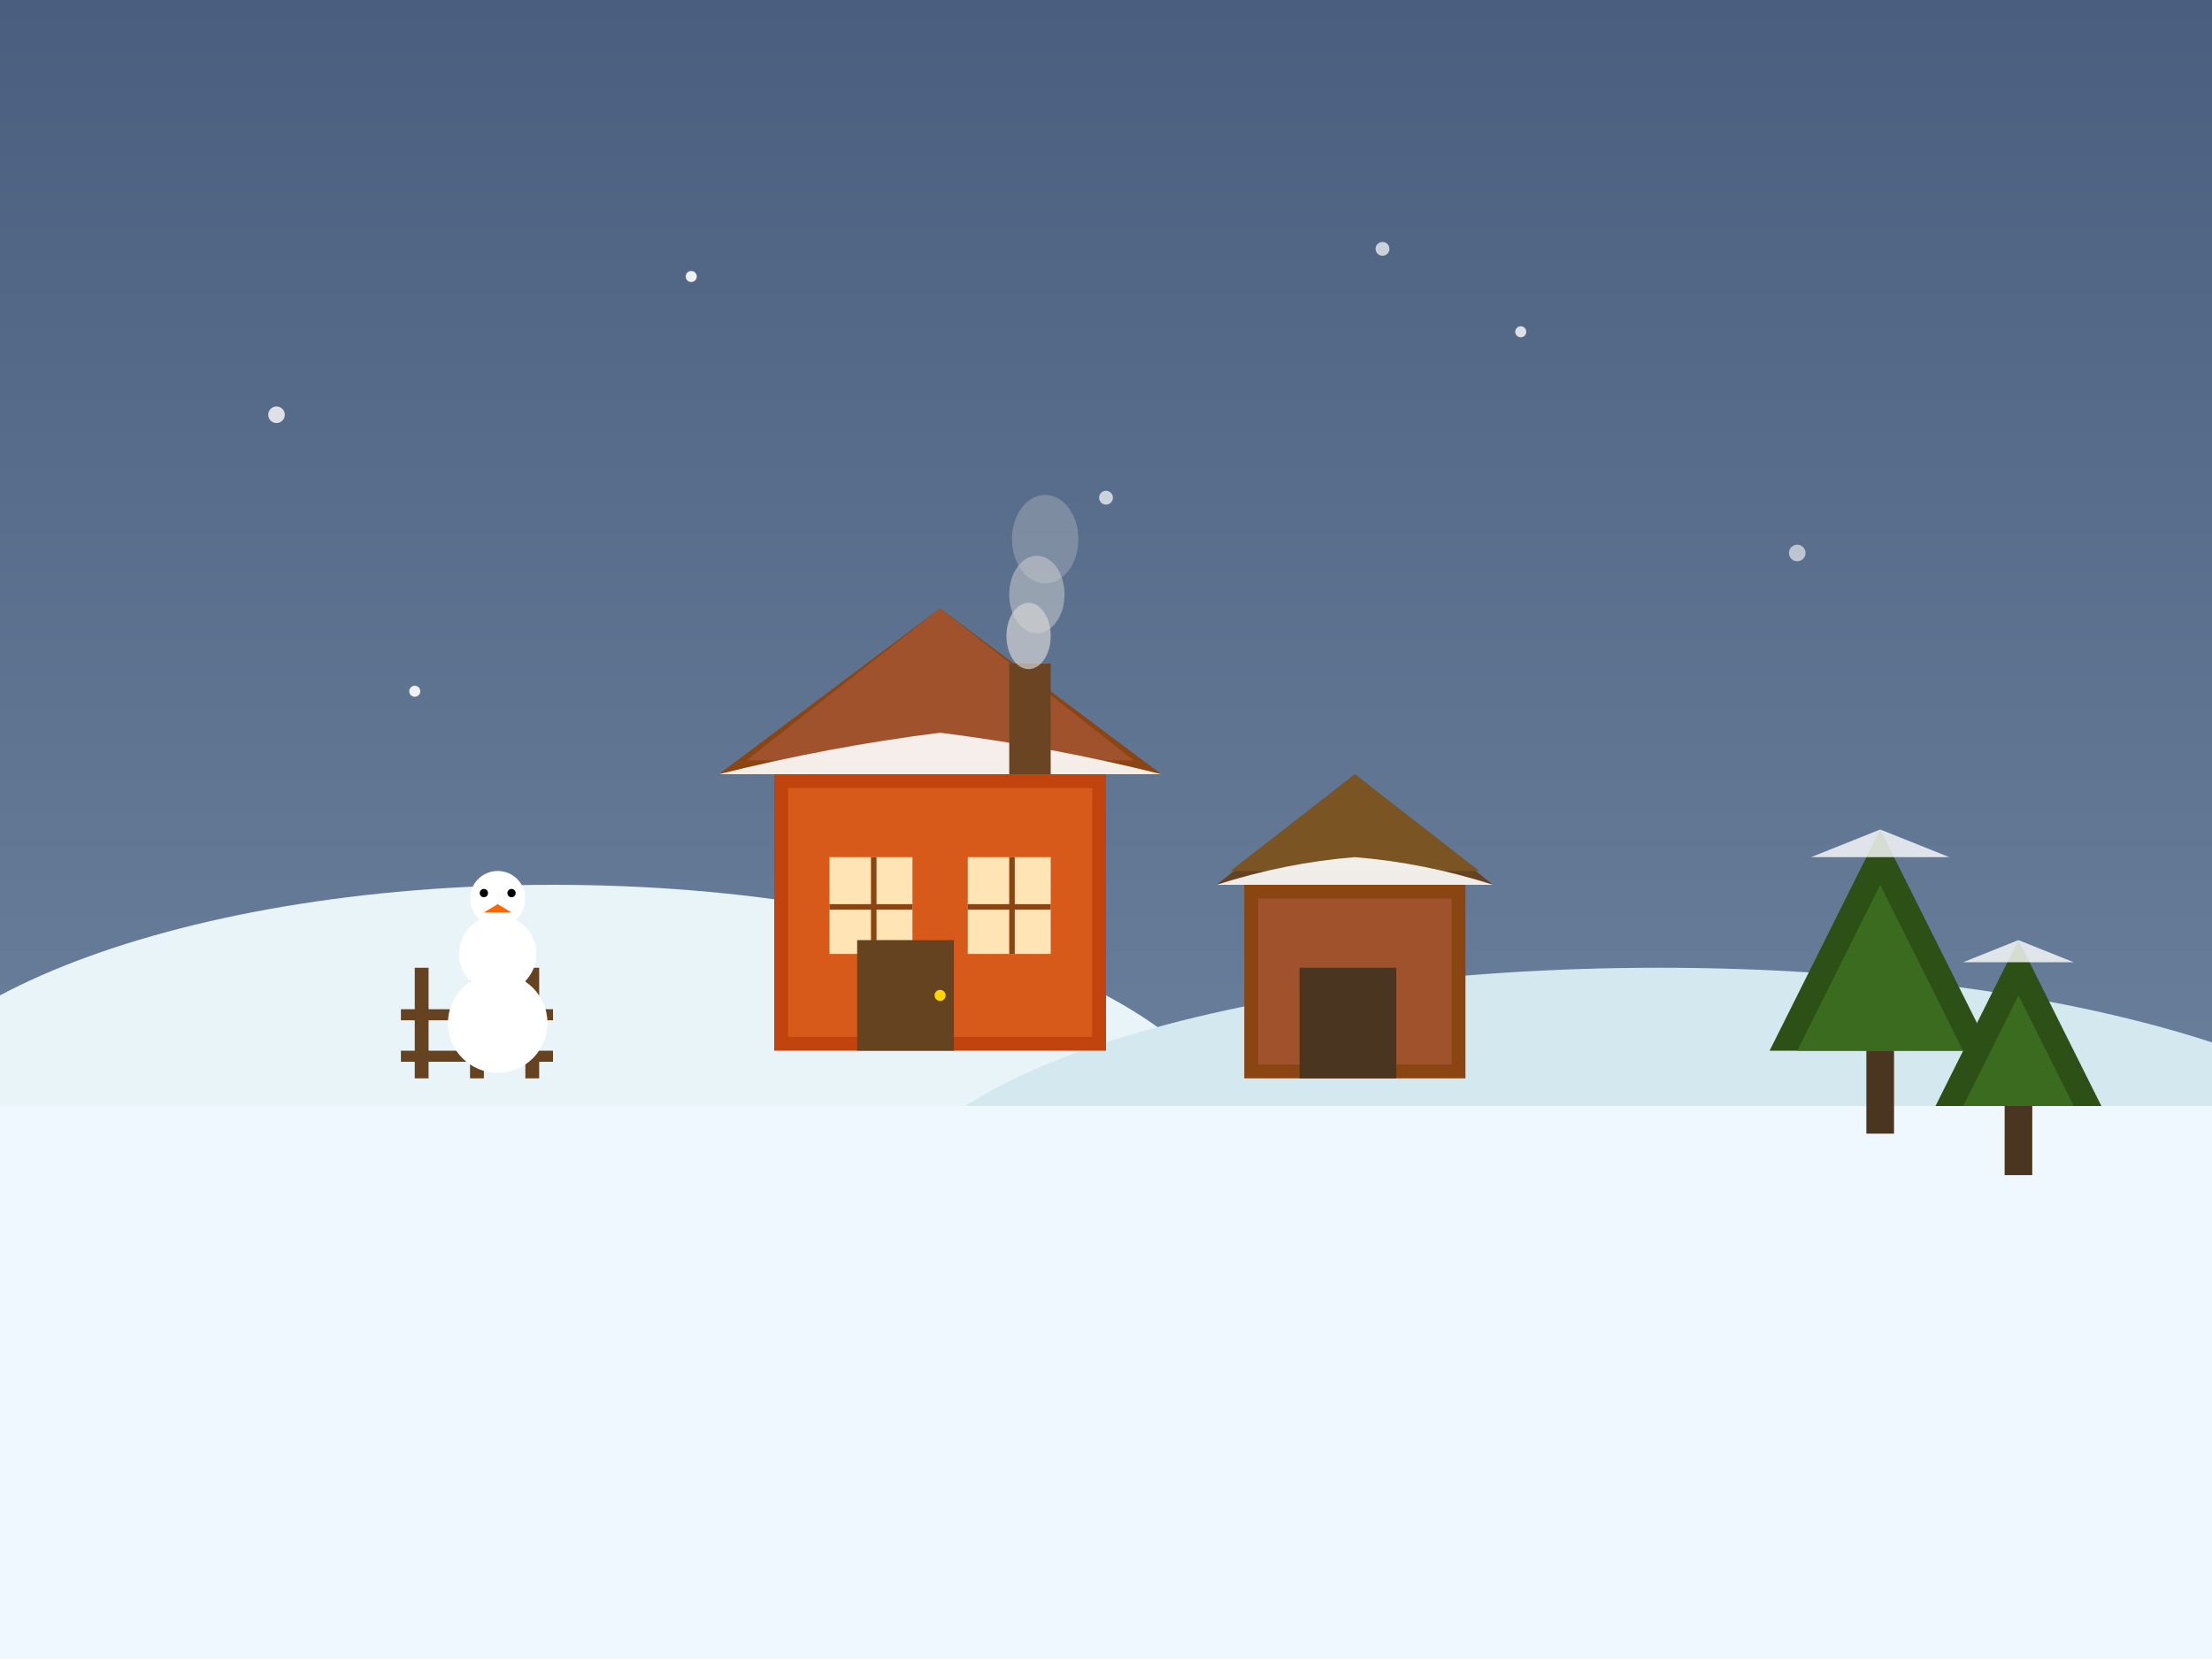
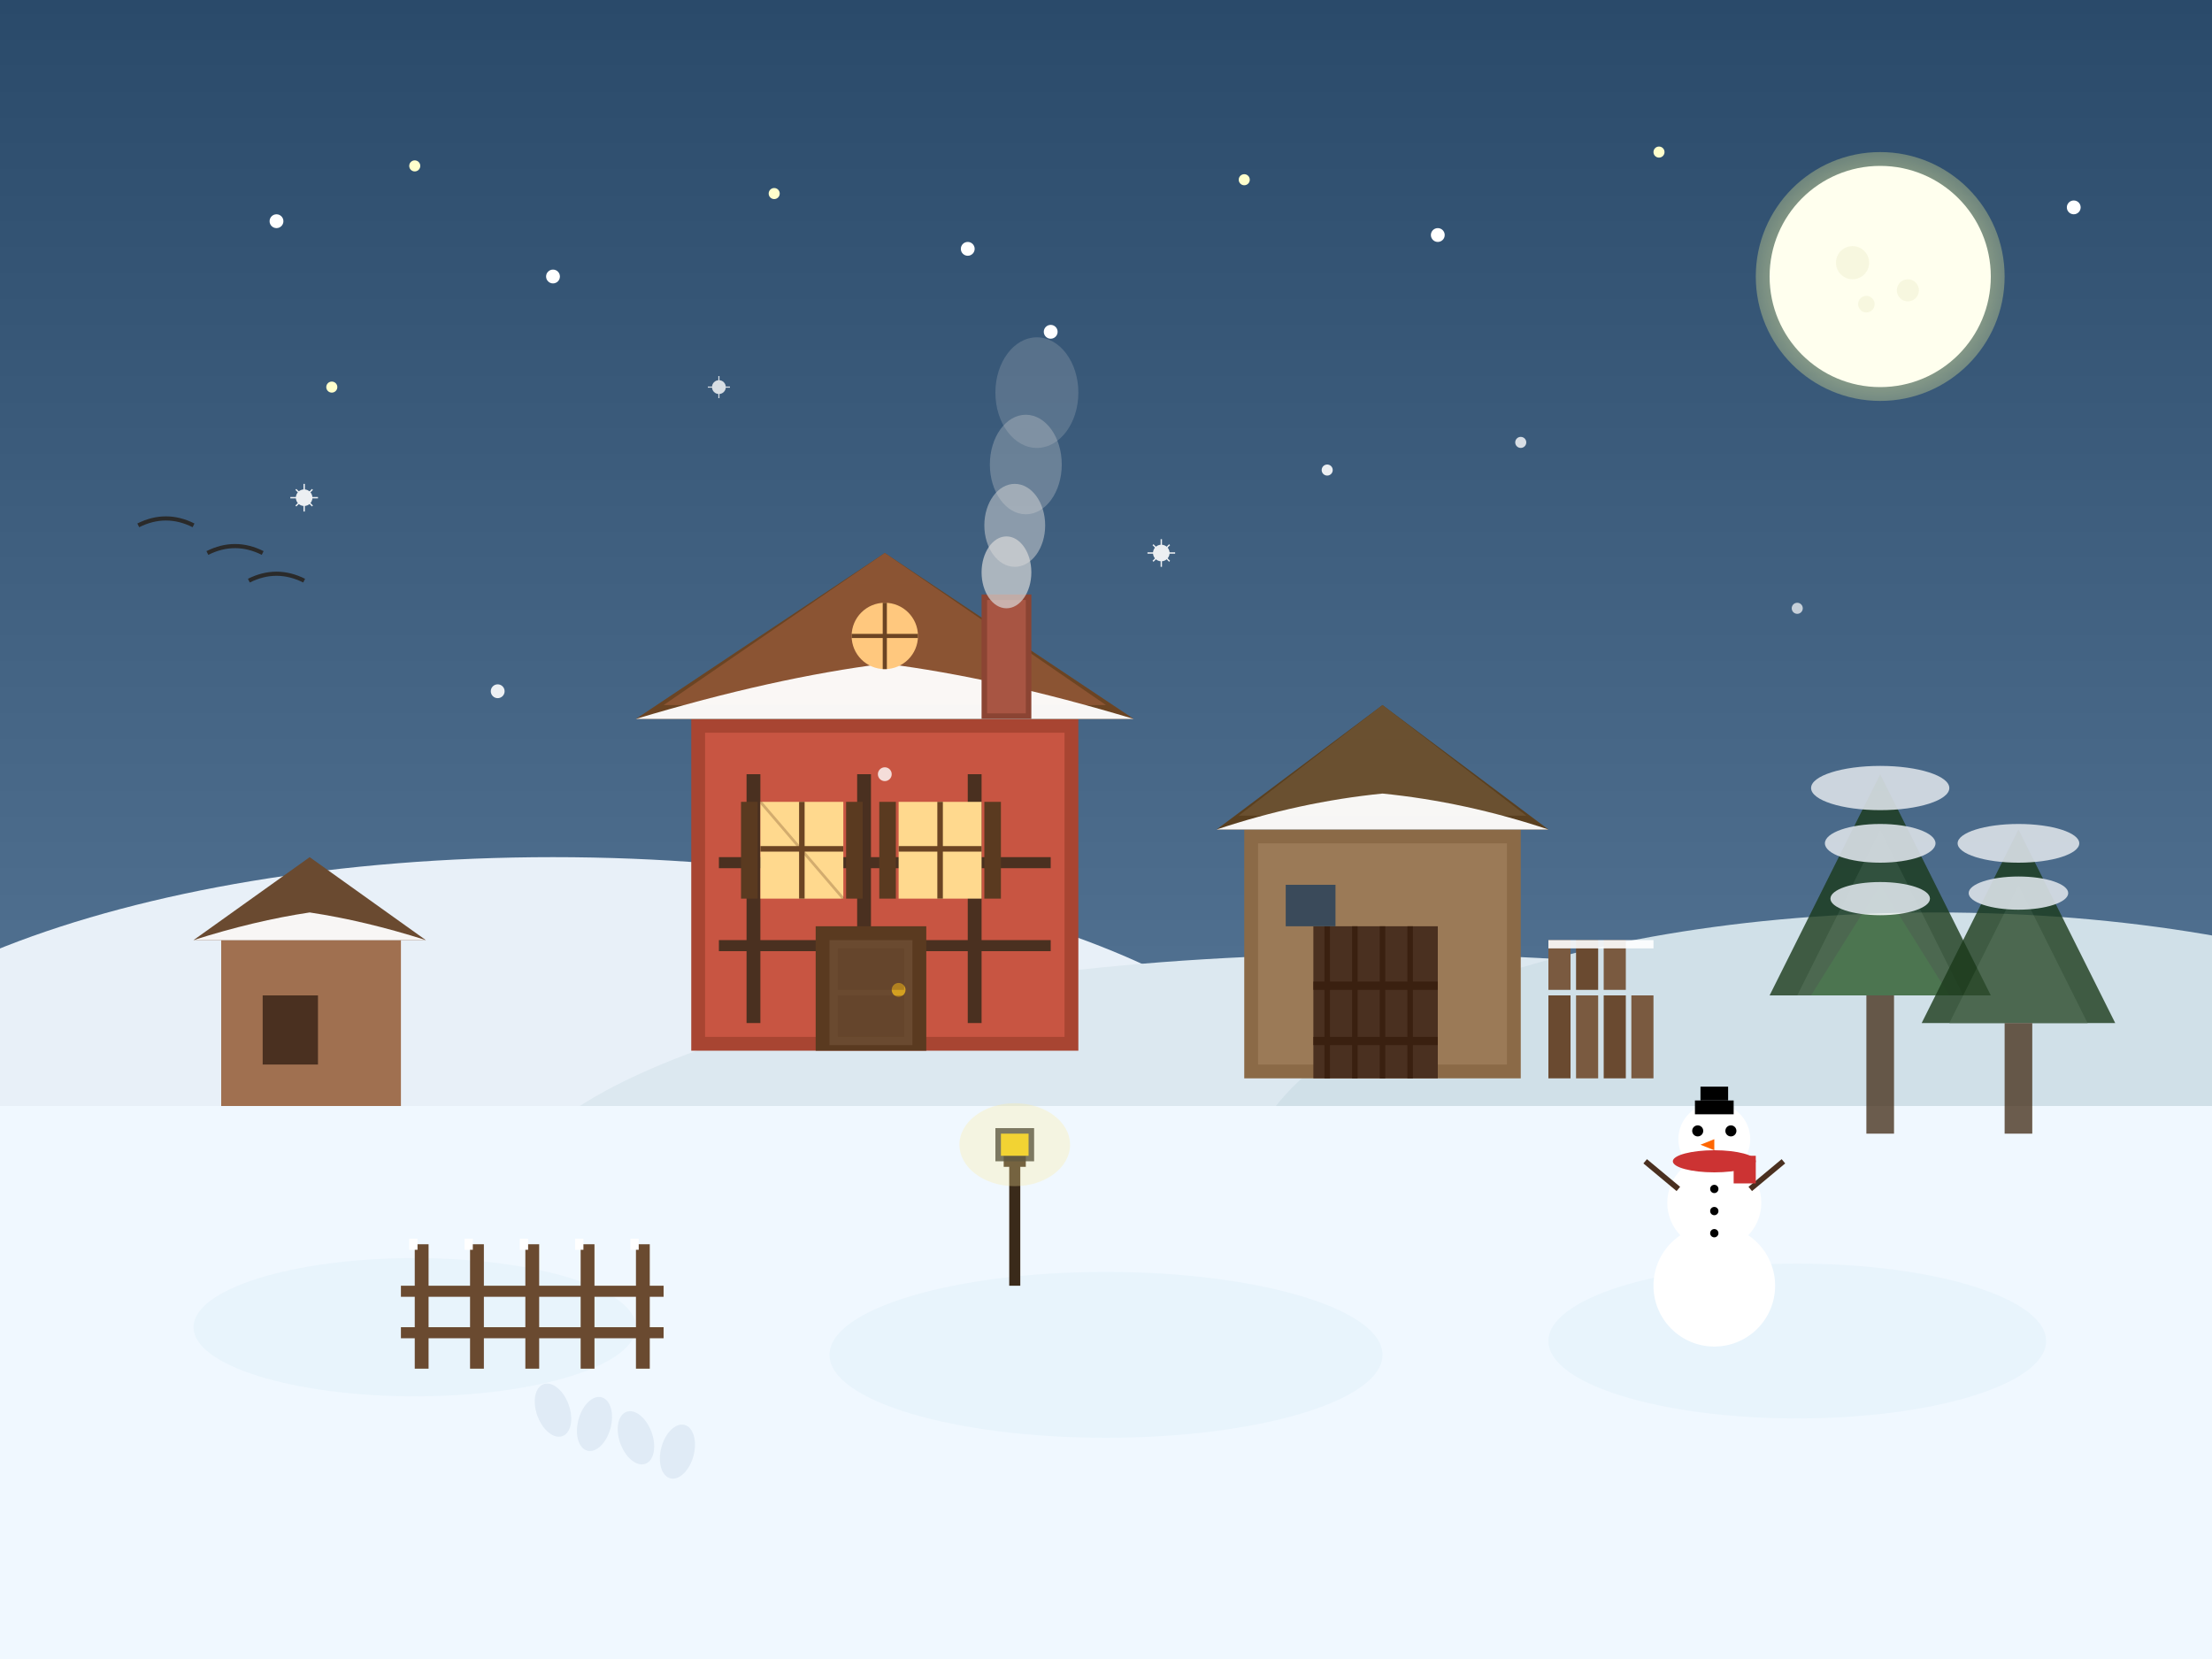
- <svg xmlns="http://www.w3.org/2000/svg" viewBox="0 0 800 600" role="img" aria-label="Januar Dorfszene">
+ <svg xmlns="http://www.w3.org/2000/svg" viewBox="0 0 800 600" role="img" aria-label="Januar Dorfszene - Winterlandschaft">
  <defs>
    <linearGradient id="januarySky" x1="0%" y1="0%" x2="0%" y2="100%">
-       <stop offset="0%" style="stop-color:#4a5f7f;stop-opacity:1" />
-       <stop offset="100%" style="stop-color:#7a8fa8;stop-opacity:1" />
+       <stop offset="0%" style="stop-color:#2a4a6a;stop-opacity:1" />
+       <stop offset="50%" style="stop-color:#4a6a8a;stop-opacity:1" />
+       <stop offset="100%" style="stop-color:#6a8aaa;stop-opacity:1" />
    </linearGradient>
+     <radialGradient id="moonGlow" cx="50%" cy="50%" r="50%">
+       <stop offset="0%" style="stop-color:#ffffcc;stop-opacity:1" />
+       <stop offset="100%" style="stop-color:#ffff99;stop-opacity:0.3" />
+     </radialGradient>
  </defs>
  <rect width="800" height="600" fill="url(#januarySky)" />
-   <ellipse cx="200" cy="420" rx="250" ry="100" fill="#e8f4f8" />
-   <ellipse cx="600" cy="440" rx="280" ry="90" fill="#d4e8ef" />
+   <circle cx="680" cy="100" r="45" fill="url(#moonGlow)" />
+   <circle cx="680" cy="100" r="40" fill="#ffffee" />
+   <circle cx="670" cy="95" r="6" fill="#f0f0d0" opacity="0.5" />
+   <circle cx="690" cy="105" r="4" fill="#f0f0d0" opacity="0.5" />
+   <circle cx="675" cy="110" r="3" fill="#f0f0d0" opacity="0.5" />
+   <circle cx="100" cy="80" r="2.5" fill="#ffffff" />
+   <circle cx="150" cy="60" r="2" fill="#ffffcc" />
+   <circle cx="200" cy="100" r="2.5" fill="#ffffff" />
+   <circle cx="280" cy="70" r="2" fill="#ffffcc" />
+   <circle cx="350" cy="90" r="2.5" fill="#ffffff" />
+   <circle cx="450" cy="65" r="2" fill="#ffffcc" />
+   <circle cx="520" cy="85" r="2.5" fill="#ffffff" />
+   <circle cx="600" cy="55" r="2" fill="#ffffcc" />
+   <circle cx="750" cy="75" r="2.5" fill="#ffffff" />
+   <circle cx="120" cy="140" r="2" fill="#ffffcc" />
+   <circle cx="380" cy="120" r="2.5" fill="#ffffff" />
+   <ellipse cx="200" cy="420" rx="280" ry="110" fill="#e8f0f8" />
+   <ellipse cx="500" cy="440" rx="320" ry="95" fill="#dce8f0" />
+   <ellipse cx="700" cy="430" rx="250" ry="100" fill="#d0e0e8" />
  <rect x="0" y="400" width="800" height="200" fill="#f0f8ff" />
-   <polygon points="680,300 640,380 720,380" fill="#2d5016" />
-   <polygon points="680,320 650,380 710,380" fill="#3a6b1e" />
-   <rect x="675" y="380" width="10" height="30" fill="#4a3520" />
-   <polygon points="680,300 655,310 705,310" fill="#ffffff" opacity="0.8" />
-   <polygon points="730,340 700,400 760,400" fill="#2d5016" />
-   <polygon points="730,360 710,400 750,400" fill="#3a6b1e" />
-   <rect x="725" y="400" width="10" height="25" fill="#4a3520" />
-   <polygon points="730,340 710,348 750,348" fill="#ffffff" opacity="0.8" />
-   <rect x="280" y="280" width="120" height="100" fill="#c1440e" />
-   <rect x="285" y="285" width="110" height="90" fill="#d85a1a" />
-   <polygon points="340,220 260,280 420,280" fill="#8b4513" />
-   <polygon points="340,220 270,275 410,275" fill="#a0522d" />
-   <path d="M 260,280 Q 300,270 340,265 Q 380,270 420,280" fill="#ffffff" opacity="0.9" />
-   <rect x="300" y="310" width="30" height="35" fill="#ffe4b5" />
-   <rect x="315" y="310" width="2" height="35" fill="#8b4513" />
-   <rect x="300" y="327" width="30" height="2" fill="#8b4513" />
-   <rect x="350" y="310" width="30" height="35" fill="#ffe4b5" />
-   <rect x="365" y="310" width="2" height="35" fill="#8b4513" />
-   <rect x="350" y="327" width="30" height="2" fill="#8b4513" />
-   <rect x="310" y="340" width="35" height="40" fill="#654321" />
-   <circle cx="340" cy="360" r="2" fill="#ffd700" />
-   <rect x="365" y="240" width="15" height="40" fill="#6b4423" />
-   <ellipse cx="372" cy="230" rx="8" ry="12" fill="#d3d3d3" opacity="0.7" />
-   <ellipse cx="375" cy="215" rx="10" ry="14" fill="#d3d3d3" opacity="0.5" />
-   <ellipse cx="378" cy="195" rx="12" ry="16" fill="#d3d3d3" opacity="0.3" />
-   <rect x="450" y="320" width="80" height="70" fill="#8b4513" />
-   <rect x="455" y="325" width="70" height="60" fill="#a0522d" />
-   <polygon points="490,280 440,320 540,320" fill="#654321" />
-   <polygon points="490,280 445,315 535,315" fill="#7b5423" />
-   <path d="M 440,320 Q 465,312 490,310 Q 515,312 540,320" fill="#ffffff" opacity="0.9" />
-   <rect x="470" y="350" width="35" height="40" fill="#4a3520" />
-   <rect x="150" y="350" width="5" height="40" fill="#654321" />
-   <rect x="170" y="350" width="5" height="40" fill="#654321" />
-   <rect x="190" y="350" width="5" height="40" fill="#654321" />
-   <rect x="145" y="365" width="55" height="4" fill="#654321" />
-   <rect x="145" y="380" width="55" height="4" fill="#654321" />
-   <circle cx="100" cy="150" r="3" fill="#ffffff" opacity="0.8" />
-   <circle cx="250" cy="100" r="2" fill="#ffffff" opacity="0.9" />
-   <circle cx="400" cy="180" r="2.5" fill="#ffffff" opacity="0.7" />
-   <circle cx="550" cy="120" r="2" fill="#ffffff" opacity="0.8" />
-   <circle cx="650" cy="200" r="3" fill="#ffffff" opacity="0.6" />
-   <circle cx="150" cy="250" r="2" fill="#ffffff" opacity="0.9" />
-   <circle cx="500" cy="90" r="2.5" fill="#ffffff" opacity="0.7" />
-   <circle cx="180" cy="370" r="18" fill="#ffffff" />
-   <circle cx="180" cy="345" r="14" fill="#ffffff" />
-   <circle cx="180" cy="325" r="10" fill="#ffffff" />
-   <circle cx="175" cy="323" r="1.5" fill="#000000" />
-   <circle cx="185" cy="323" r="1.5" fill="#000000" />
-   <polygon points="180,327 175,330 185,330" fill="#ff6600" />
+   <ellipse cx="150" cy="480" rx="80" ry="25" fill="#e8f4fc" />
+   <ellipse cx="400" cy="490" rx="100" ry="30" fill="#e8f4fc" />
+   <ellipse cx="650" cy="485" rx="90" ry="28" fill="#e8f4fc" />
+   <g opacity="0.8">
+     <polygon points="680,280 640,360 720,360" fill="#1a3a1a" />
+     <polygon points="680,300 650,360 710,360" fill="#2a4a2a" />
+     <polygon points="680,320 655,360 705,360" fill="#2a5a2a" />
+     <rect x="675" y="360" width="10" height="50" fill="#4a3520" />
+     <ellipse cx="680" cy="285" rx="25" ry="8" fill="#ffffff" opacity="0.9" />
+     <ellipse cx="680" cy="305" rx="20" ry="7" fill="#ffffff" opacity="0.9" />
+     <ellipse cx="680" cy="325" rx="18" ry="6" fill="#ffffff" opacity="0.9" />
+   </g>
+   <g opacity="0.8">
+     <polygon points="730,300 695,370 765,370" fill="#1a3a1a" />
+     <polygon points="730,320 705,370 755,370" fill="#2a4a2a" />
+     <rect x="725" y="370" width="10" height="40" fill="#4a3520" />
+     <ellipse cx="730" cy="305" rx="22" ry="7" fill="#ffffff" opacity="0.9" />
+     <ellipse cx="730" cy="323" rx="18" ry="6" fill="#ffffff" opacity="0.9" />
+   </g>
+   <rect x="250" y="260" width="140" height="120" fill="#a84532" />
+   <rect x="255" y="265" width="130" height="110" fill="#c85542" />
+   <polygon points="320,200 230,260 410,260" fill="#6b4423" />
+   <polygon points="320,200 240,255 400,255" fill="#8b5433" />
+   <path d="M 230,260 Q 280,245 320,240 Q 360,245 410,260" fill="#ffffff" opacity="0.95" />
+   <rect x="270" y="280" width="5" height="90" fill="#4a3020" />
+   <rect x="310" y="280" width="5" height="90" fill="#4a3020" />
+   <rect x="350" y="280" width="5" height="90" fill="#4a3020" />
+   <rect x="260" y="310" width="120" height="4" fill="#4a3020" />
+   <rect x="260" y="340" width="120" height="4" fill="#4a3020" />
+   <rect x="275" y="290" width="30" height="35" fill="#ffd98e" />
+   <rect x="289" y="290" width="2" height="35" fill="#6b4423" />
+   <rect x="275" y="306" width="30" height="2" fill="#6b4423" />
+   <line x1="275" y1="290" x2="305" y2="325" stroke="#6b4423" stroke-width="1" opacity="0.3" />
+   <rect x="325" y="290" width="30" height="35" fill="#ffd98e" />
+   <rect x="339" y="290" width="2" height="35" fill="#6b4423" />
+   <rect x="325" y="306" width="30" height="2" fill="#6b4423" />
+   <circle cx="320" cy="230" r="12" fill="#ffc87e" />
+   <line x1="320" y1="218" x2="320" y2="242" stroke="#6b4423" stroke-width="1.5" />
+   <line x1="308" y1="230" x2="332" y2="230" stroke="#6b4423" stroke-width="1.5" />
+   <rect x="295" y="335" width="40" height="45" fill="#5a3a20" />
+   <rect x="300" y="340" width="30" height="38" fill="#6a4a30" />
+   <circle cx="325" cy="358" r="2.5" fill="#d4a020" />
+   <rect x="303" y="343" width="24" height="15" fill="#5a3a20" opacity="0.3" />
+   <rect x="303" y="360" width="24" height="15" fill="#5a3a20" opacity="0.3" />
+   <rect x="355" y="215" width="18" height="45" fill="#8b4433" />
+   <rect x="357" y="217" width="14" height="41" fill="#a85543" />
+   <ellipse cx="364" cy="207" rx="9" ry="13" fill="#d8d8d8" opacity="0.7" />
+   <ellipse cx="367" cy="190" rx="11" ry="15" fill="#d8d8d8" opacity="0.5" />
+   <ellipse cx="371" cy="168" rx="13" ry="18" fill="#d8d8d8" opacity="0.3" />
+   <ellipse cx="375" cy="142" rx="15" ry="20" fill="#d8d8d8" opacity="0.2" />
+   <rect x="268" y="290" width="6" height="35" fill="#5a3a20" />
+   <rect x="306" y="290" width="6" height="35" fill="#5a3a20" />
+   <rect x="318" y="290" width="6" height="35" fill="#5a3a20" />
+   <rect x="356" y="290" width="6" height="35" fill="#5a3a20" />
+   <rect x="450" y="300" width="100" height="90" fill="#8b6a47" />
+   <rect x="455" y="305" width="90" height="80" fill="#9b7a57" />
+   <polygon points="500,255 440,300 560,300" fill="#5a4020" />
+   <polygon points="500,255 448,295 552,295" fill="#6a5030" />
+   <path d="M 440,300 Q 470,290 500,287 Q 530,290 560,300" fill="#ffffff" opacity="0.95" />
+   <rect x="475" y="335" width="45" height="55" fill="#4a3020" />
+   <line x1="480" y1="335" x2="480" y2="390" stroke="#3a2010" stroke-width="2" />
+   <line x1="490" y1="335" x2="490" y2="390" stroke="#3a2010" stroke-width="2" />
+   <line x1="500" y1="335" x2="500" y2="390" stroke="#3a2010" stroke-width="2" />
+   <line x1="510" y1="335" x2="510" y2="390" stroke="#3a2010" stroke-width="2" />
+   <rect x="475" y="355" width="45" height="3" fill="#3a2010" />
+   <rect x="475" y="375" width="45" height="3" fill="#3a2010" />
+   <rect x="465" y="320" width="18" height="15" fill="#3a4a5a" />
+   <g>
+     <rect x="560" y="360" width="8" height="30" fill="#6a4a30" />
+     <rect x="570" y="360" width="8" height="30" fill="#7a5a40" />
+     <rect x="580" y="360" width="8" height="30" fill="#6a4a30" />
+     <rect x="590" y="360" width="8" height="30" fill="#7a5a40" />
+     <rect x="560" y="340" width="8" height="18" fill="#7a5a40" />
+     <rect x="570" y="340" width="8" height="18" fill="#6a4a30" />
+     <rect x="580" y="340" width="8" height="18" fill="#7a5a40" />
+     <rect x="560" y="340" width="38" height="3" fill="#ffffff" opacity="0.9" />
+   </g>
+   <rect x="80" y="340" width="65" height="60" fill="#a07050" />
+   <polygon points="112,310 70,340 154,340" fill="#6a4a30" />
+   <rect x="95" y="360" width="20" height="25" fill="#4a3020" />
+   <path d="M 70,340 Q 92,333 112,330 Q 132,333 154,340" fill="#ffffff" opacity="0.95" />
+   <g>
+     <rect x="150" y="450" width="5" height="45" fill="#6a4a30" />
+     <rect x="170" y="450" width="5" height="45" fill="#6a4a30" />
+     <rect x="190" y="450" width="5" height="45" fill="#6a4a30" />
+     <rect x="210" y="450" width="5" height="45" fill="#6a4a30" />
+     <rect x="230" y="450" width="5" height="45" fill="#6a4a30" />
+     <rect x="145" y="465" width="95" height="4" fill="#6a4a30" />
+     <rect x="145" y="480" width="95" height="4" fill="#6a4a30" />
+     <rect x="148" y="448" width="3" height="4" fill="#ffffff" />
+     <rect x="168" y="448" width="3" height="4" fill="#ffffff" />
+     <rect x="188" y="448" width="3" height="4" fill="#ffffff" />
+     <rect x="208" y="448" width="3" height="4" fill="#ffffff" />
+     <rect x="228" y="448" width="3" height="4" fill="#ffffff" />
+   </g>
+   <g>
+     <circle cx="620" cy="465" r="22" fill="#ffffff" />
+     <circle cx="620" cy="435" r="17" fill="#ffffff" />
+     <circle cx="620" cy="412" r="13" fill="#ffffff" />
+     <circle cx="614" cy="409" r="2" fill="#000000" />
+     <circle cx="626" cy="409" r="2" fill="#000000" />
+     <polygon points="620,412 615,414 620,416" fill="#ff6600" />
+     <circle cx="616" cy="418" r="1" fill="#000000" />
+     <circle cx="620" cy="419" r="1" fill="#000000" />
+     <circle cx="624" cy="418" r="1" fill="#000000" />
+     <circle cx="620" cy="430" r="1.5" fill="#000000" />
+     <circle cx="620" cy="438" r="1.5" fill="#000000" />
+     <circle cx="620" cy="446" r="1.5" fill="#000000" />
+     <line x1="607" y1="430" x2="595" y2="420" stroke="#4a3020" stroke-width="2" />
+     <line x1="633" y1="430" x2="645" y2="420" stroke="#4a3020" stroke-width="2" />
+     <rect x="613" y="398" width="14" height="5" fill="#000000" />
+     <rect x="615" y="393" width="10" height="5" fill="#000000" />
+     <ellipse cx="620" cy="420" rx="15" ry="4" fill="#cc3333" />
+     <rect x="627" y="418" width="8" height="10" fill="#cc3333" />
+   </g>
+   <g opacity="0.9">
+     <circle cx="110" cy="180" r="3" fill="#ffffff" />
+     <line x1="110" y1="175" x2="110" y2="185" stroke="#ffffff" stroke-width="0.5" />
+     <line x1="105" y1="180" x2="115" y2="180" stroke="#ffffff" stroke-width="0.5" />
+     <line x1="107" y1="177" x2="113" y2="183" stroke="#ffffff" stroke-width="0.5" />
+     <line x1="107" y1="183" x2="113" y2="177" stroke="#ffffff" stroke-width="0.5" />
+   </g>
+   <g opacity="0.8">
+     <circle cx="260" cy="140" r="2.5" fill="#ffffff" />
+     <line x1="260" y1="136" x2="260" y2="144" stroke="#ffffff" stroke-width="0.4" />
+     <line x1="256" y1="140" x2="264" y2="140" stroke="#ffffff" stroke-width="0.4" />
+   </g>
+   <g opacity="0.9">
+     <circle cx="420" cy="200" r="3" fill="#ffffff" />
+     <line x1="420" y1="195" x2="420" y2="205" stroke="#ffffff" stroke-width="0.5" />
+     <line x1="415" y1="200" x2="425" y2="200" stroke="#ffffff" stroke-width="0.5" />
+     <line x1="417" y1="197" x2="423" y2="203" stroke="#ffffff" stroke-width="0.5" />
+     <line x1="417" y1="203" x2="423" y2="197" stroke="#ffffff" stroke-width="0.5" />
+   </g>
+   <circle cx="550" cy="160" r="2" fill="#ffffff" opacity="0.8" />
+   <circle cx="180" cy="250" r="2.5" fill="#ffffff" opacity="0.9" />
+   <circle cx="650" cy="220" r="2" fill="#ffffff" opacity="0.7" />
+   <circle cx="320" cy="280" r="2.5" fill="#ffffff" opacity="0.8" />
+   <circle cx="480" cy="170" r="2" fill="#ffffff" opacity="0.9" />
+   <g>
+     <rect x="365" y="420" width="4" height="45" fill="#3a2a1a" />
+     <rect x="363" y="418" width="8" height="4" fill="#3a2a1a" />
+     <rect x="360" y="408" width="14" height="12" fill="#1a1a1a" opacity="0.8" />
+     <rect x="362" y="410" width="10" height="8" fill="#ffd700" opacity="0.9" />
+     <ellipse cx="367" cy="414" rx="20" ry="15" fill="#ffeb99" opacity="0.3" />
+   </g>
+   <g opacity="0.4">
+     <ellipse cx="200" cy="510" rx="6" ry="10" fill="#c8d8e8" transform="rotate(-20 200 510)" />
+     <ellipse cx="215" cy="515" rx="6" ry="10" fill="#c8d8e8" transform="rotate(15 215 515)" />
+     <ellipse cx="230" cy="520" rx="6" ry="10" fill="#c8d8e8" transform="rotate(-20 230 520)" />
+     <ellipse cx="245" cy="525" rx="6" ry="10" fill="#c8d8e8" transform="rotate(15 245 525)" />
+   </g>
+   <path d="M 50 190 Q 60 185 70 190" stroke="#2a2a2a" stroke-width="1.5" fill="none" />
+   <path d="M 90 210 Q 100 205 110 210" stroke="#2a2a2a" stroke-width="1.5" fill="none" />
+   <path d="M 75 200 Q 85 195 95 200" stroke="#2a2a2a" stroke-width="1.5" fill="none" />
</svg>
